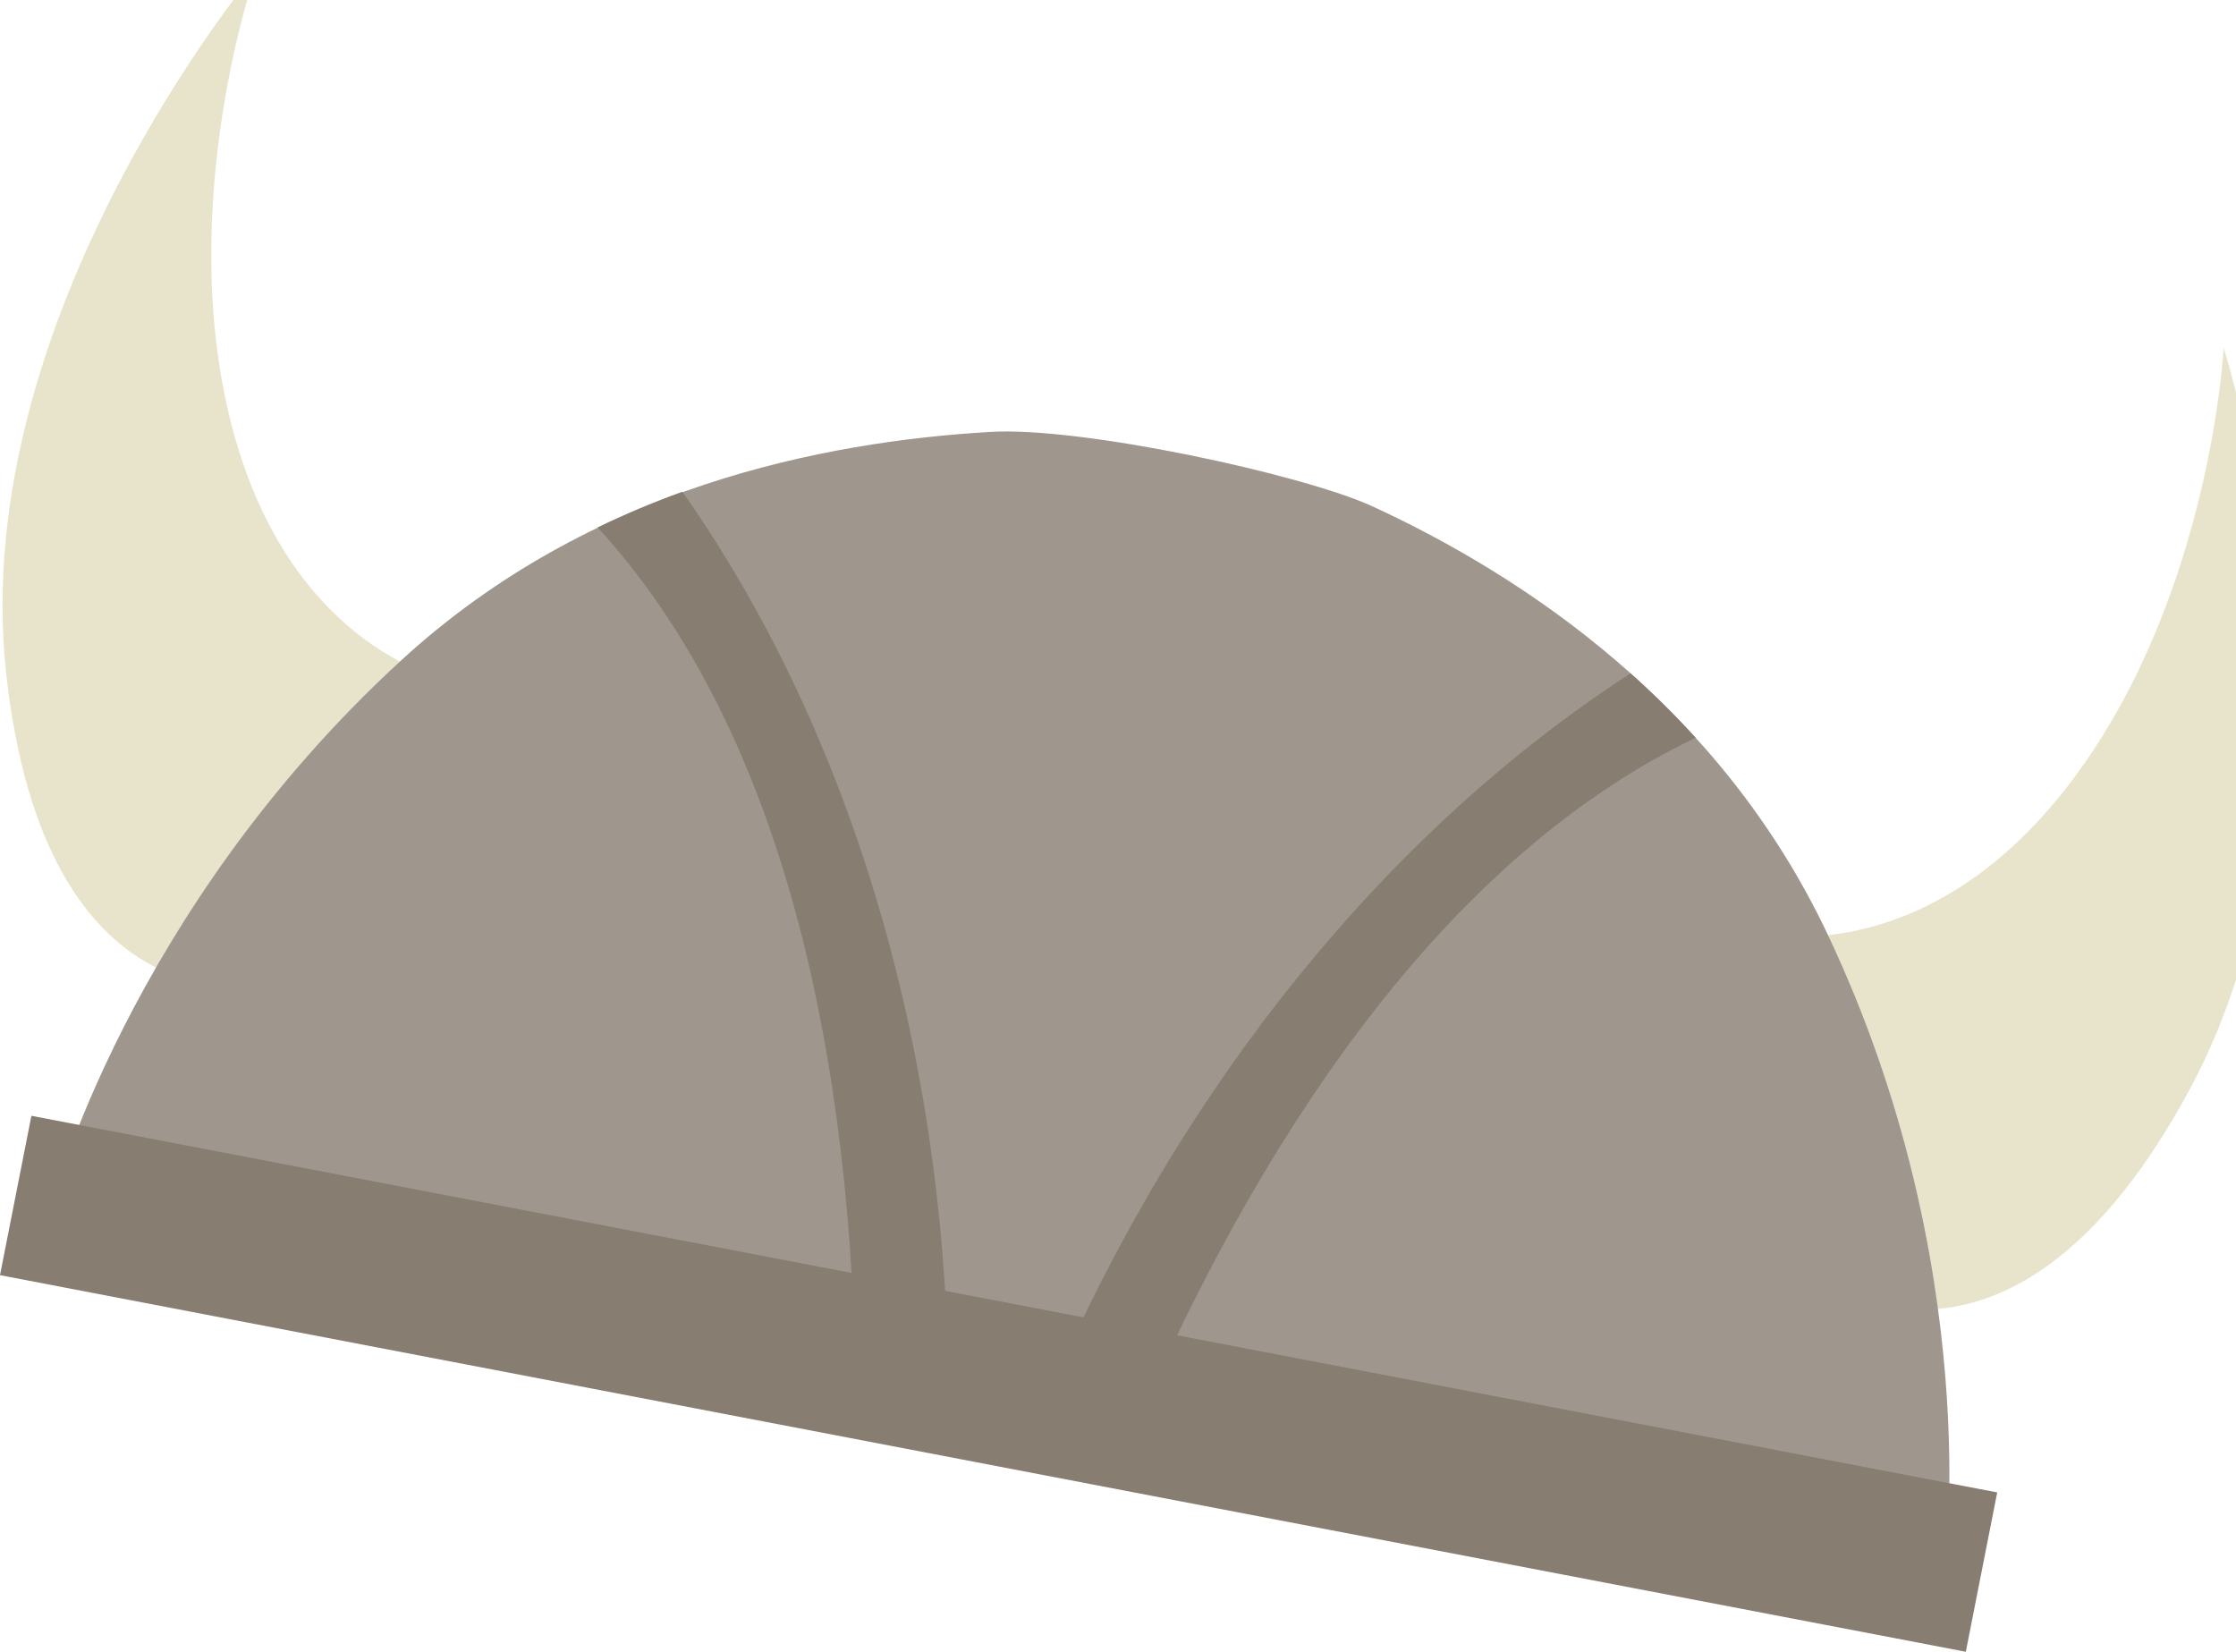
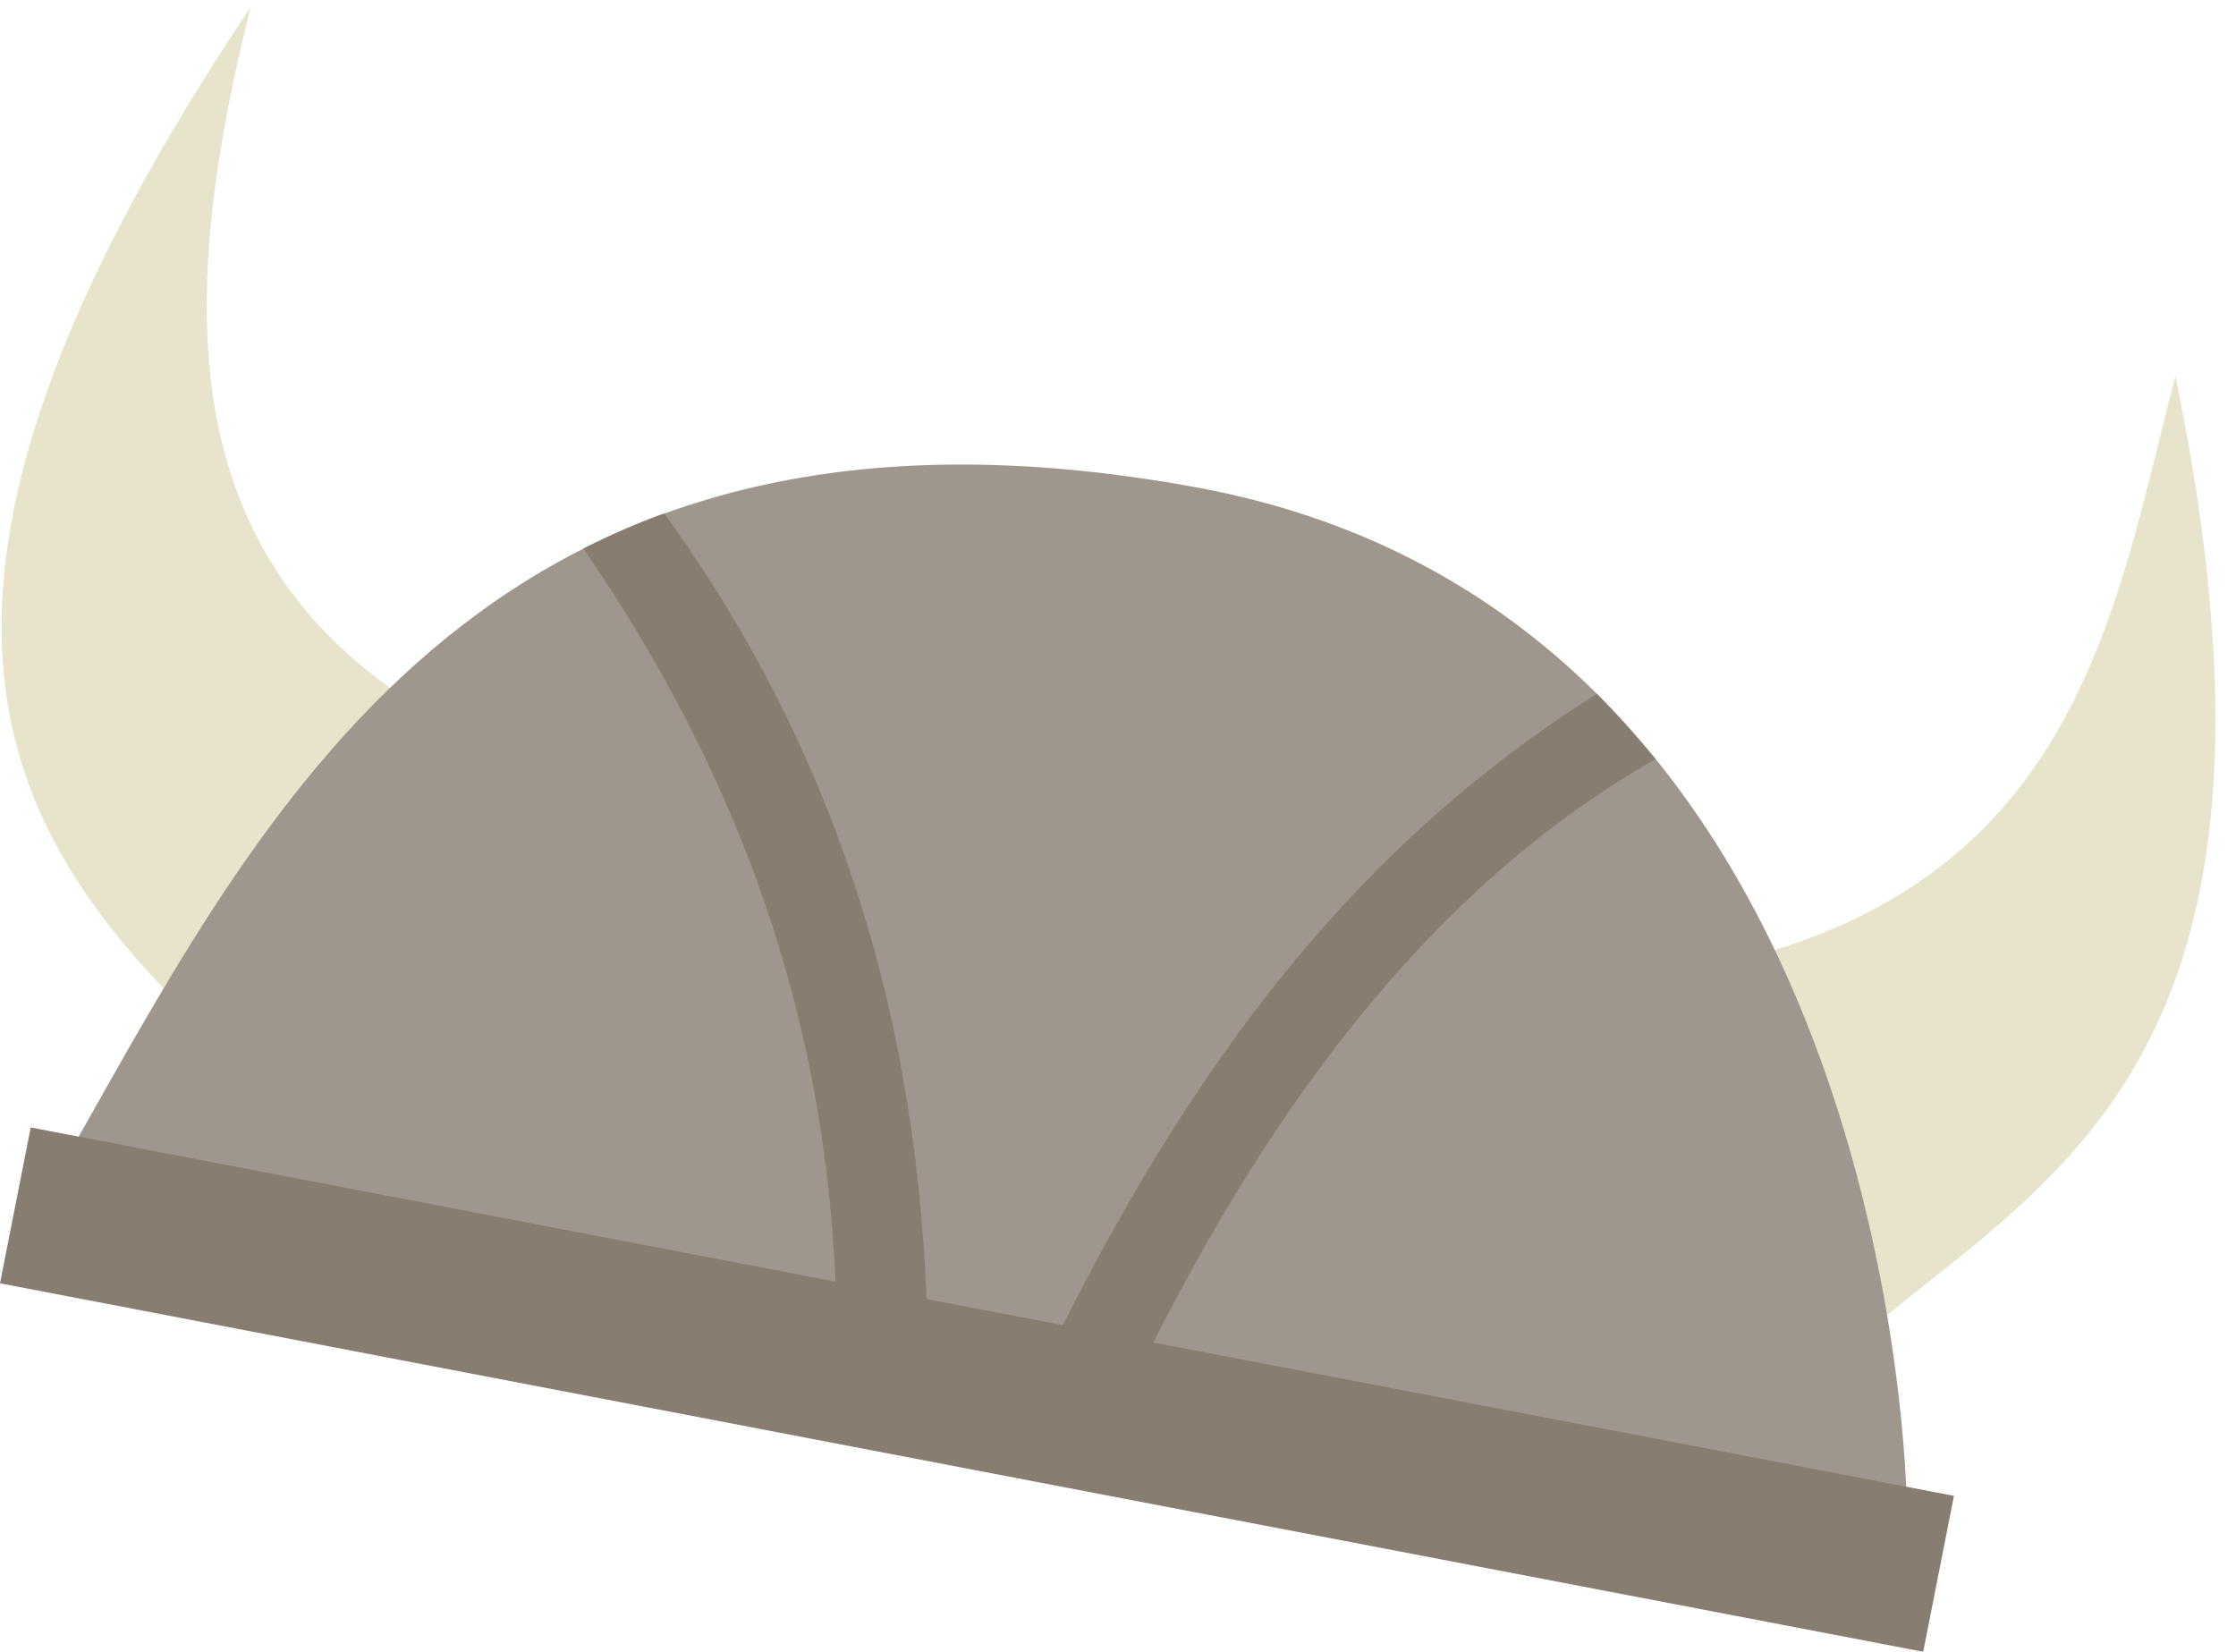
<svg xmlns="http://www.w3.org/2000/svg" width="40.612mm" height="30mm" viewBox="0 0 40.612 30" version="1.1" id="svg5925">
  <defs id="defs5919" />
-   <g id="layer1" transform="translate(0,-267)">
-     <g id="g21987" transform="matrix(-0.6247654,-0.1196881,-0.1720386,0.8730851,76.64795,-47.08911)">
-       <g transform="matrix(0.3527778,0,0,-0.3527778,-31.98873,374.7945)" id="g286">
-         <path id="path288-2" style="fill:#e8e4cc;fill-opacity:1;fill-rule:nonzero;stroke:none" d="m 0,0 c 0,0 -13.41,-0.197 -21.693,12.227 -7.979,11.969 -5.127,26.031 -5.127,26.031 0,0 -17.552,-22.679 -8.875,-42.597 8.678,-19.918 25.046,-14.987 25.046,-14.987 z" />
-       </g>
-       <g transform="matrix(0.3527778,0,0,-0.3527778,6.286351,374.7945)" id="g290">
-         <path id="path292-46" style="fill:#e8e4cc;fill-opacity:1;fill-rule:nonzero;stroke:none" d="m 0,0 c 0,0 13.41,-0.197 21.693,12.227 7.979,11.969 5.127,26.031 5.127,26.031 0,0 17.552,-22.679 8.875,-42.597 -8.678,-19.918 -25.046,-14.987 -25.046,-14.987 z" />
-       </g>
-       <g transform="matrix(0.3527778,0,0,-0.3527778,-33.57447,374.5577)" id="g294">
-         <path id="path296-4" style="fill:#9f978d;fill-opacity:1;fill-rule:nonzero;stroke:none" d="m 0,0 c 12.153,11.773 29.69,16.99 42.747,19.302 6.047,1.07 24.39,1.377 31.53,0.08 13.085,-2.375 30.912,-7.469 43.209,-19.382 17.805,-17.248 19.288,-34.867 19.288,-34.867 H 60.46 57.026 -19.288 c 0,0 1.484,17.619 19.288,34.867" />
-       </g>
-       <g transform="matrix(0.3527778,0,0,-0.3527778,-26.63381,370.1032)" id="g298">
-         <path id="path300-8" style="fill:#877d70;fill-opacity:1;fill-rule:nonzero;stroke:none" d="M 0,0 C 16.716,-11.488 29.328,-28.264 34.996,-47.494 H 27.319 C 21.613,-29.068 11.148,-12.124 -6.172,-2.95 -4.146,-1.867 -2.08,-0.888 0,0" />
-       </g>
-       <g transform="matrix(0.3527778,0,0,-0.3527778,0.93143,370.1032)" id="g302">
-         <path id="path304-2" style="fill:#877d70;fill-opacity:1;fill-rule:nonzero;stroke:none" d="m 0,0 c -16.716,-11.488 -29.328,-28.264 -34.996,-47.494 h 7.677 c 5.706,18.426 16.171,35.37 33.491,44.544 C 4.146,-1.867 2.08,-0.888 0,0" />
-       </g>
-       <g transform="matrix(0.3527778,0,0,-0.3527778,-13.5006,385.1132)" id="g306">
-         <path id="path308-4" style="fill:#877d70;fill-opacity:1;fill-rule:nonzero;stroke:none" d="M 0,0 H 3.682 82.839 V -9.397 H 3.682 0 -79.158 V 0 Z" />
-       </g>
-     </g>
+   <g id="g856">
+     <path id="path841" d="m 39.512,6.829 c -1.073,4.122 -1.719,8.862 -7.597,10.521 l 2.13,6.72 c 3.551,-2.912 7.951,-5.185 5.467,-17.24 z" style="fill:#e8e4cc;fill-opacity:1;stroke:none;stroke-width:0.265px;stroke-linecap:butt;stroke-linejoin:miter;stroke-opacity:1" />
+     <path id="path839" d="M 4.551,0.131 C 3.323,5.067 3.073,9.619 7.087,12.495 l -4.114,5.461 C -0.296,14.505 -2.136,10.116 4.551,0.131 Z" style="fill:#e8e4cc;stroke:none;stroke-width:0.265px;stroke-linecap:butt;stroke-linejoin:miter;stroke-opacity:1;fill-opacity:1" />
+     <path id="path837" d="m 34.632,27.307 c 0,0 -0.155,-16.115 -12.9,-18.455 C 9.037,6.522 4.907,14.491 1.395,20.704 Z" style="fill:#9f978d;fill-opacity:1;stroke:none;stroke-width:0.265px;stroke-linecap:butt;stroke-linejoin:miter;stroke-opacity:1" />
+     <path id="path831" d="M 0.558,20.477 35.489,27.168 34.931,30 -1.1457491e-6,23.308 Z" style="fill:#877d70;stroke:none;stroke-width:0.265px;stroke-linecap:butt;stroke-linejoin:miter;stroke-opacity:1;fill-opacity:1" />
+     <path id="path835" d="m 29.005,12.601 c 0.362,0.374 0.718,0.767 1.064,1.186 -3.666,2.085 -6.941,5.831 -9.806,12.012 l -1.655,-0.317 c 2.332,-4.896 5.25,-9.651 10.397,-12.88 z" style="fill:#877d70;fill-opacity:1;stroke:none;stroke-width:0.265px;stroke-linecap:butt;stroke-linejoin:miter;stroke-opacity:1" />
+     <path id="path833" d="m 10.596,9.962 c 2.799,4.077 4.69,8.841 4.6,14.865 l 1.655,0.317 c 0.045,-5.565 -1.25,-10.946 -4.788,-15.819 -0.498,0.178 -0.985,0.396 -1.468,0.637 z" style="fill:#877d70;fill-opacity:1;stroke:none;stroke-width:0.265;stroke-linecap:butt;stroke-linejoin:miter;stroke-miterlimit:4;stroke-dasharray:none;stroke-opacity:1" />
  </g>
+   <path id="handler" d="M 4.585,0.103 C 3.696,4.71 2.954,9.277 7.12,12.466 13.494,6.268 27.799,6.929 32.28,17.238 c -0.027,-0.164 5.421,-0.622 7.229,-10.442 1.67,7.527 0.881,13.714 -5.174,17.033 l 0.307,3.118 0.874,0.213 c -0.017,1.368 -0.378,1.875 -0.567,2.811 l -34.821,-6.733 0.543,-2.788 0.85,0.213 1.512,-2.717 C 0.793,14.251 -2.746,11.614 4.585,0.103 Z" style="fill:none;stroke:none;stroke-width:0.265px;stroke-linecap:butt;stroke-linejoin:miter;stroke-opacity:1" />
+   <g id="layer1" transform="translate(0,-267)" />
</svg>
